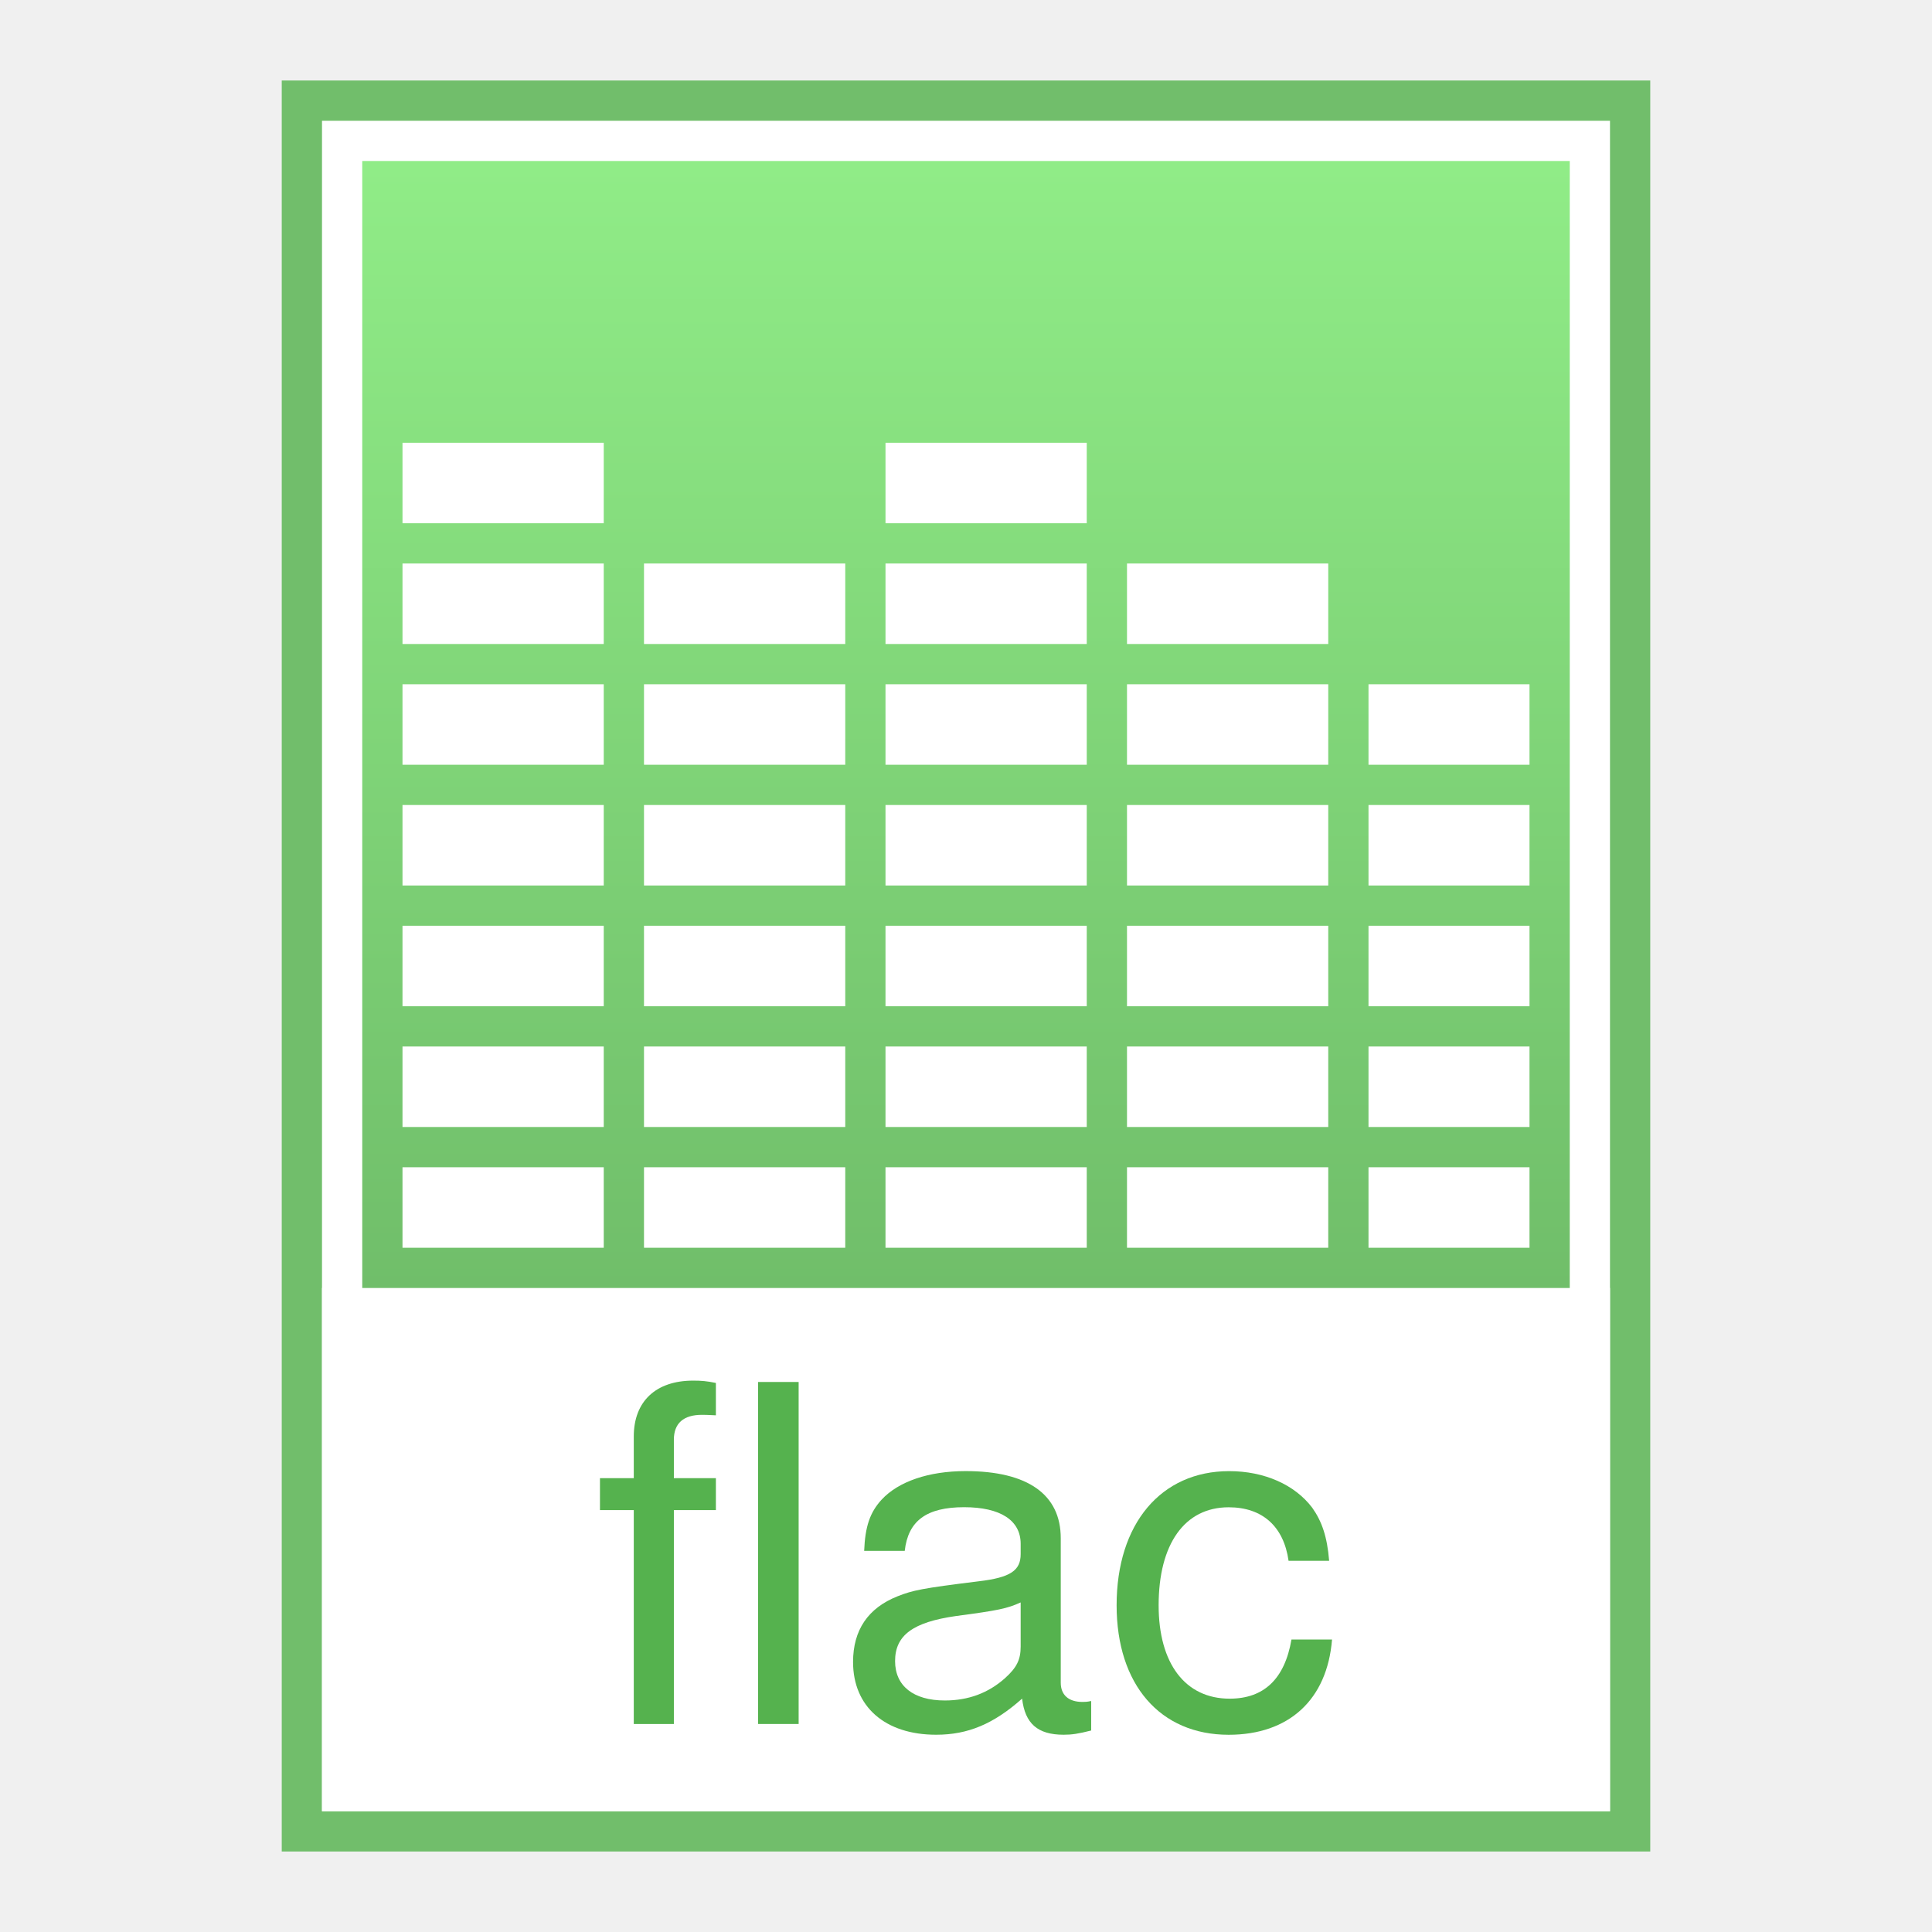
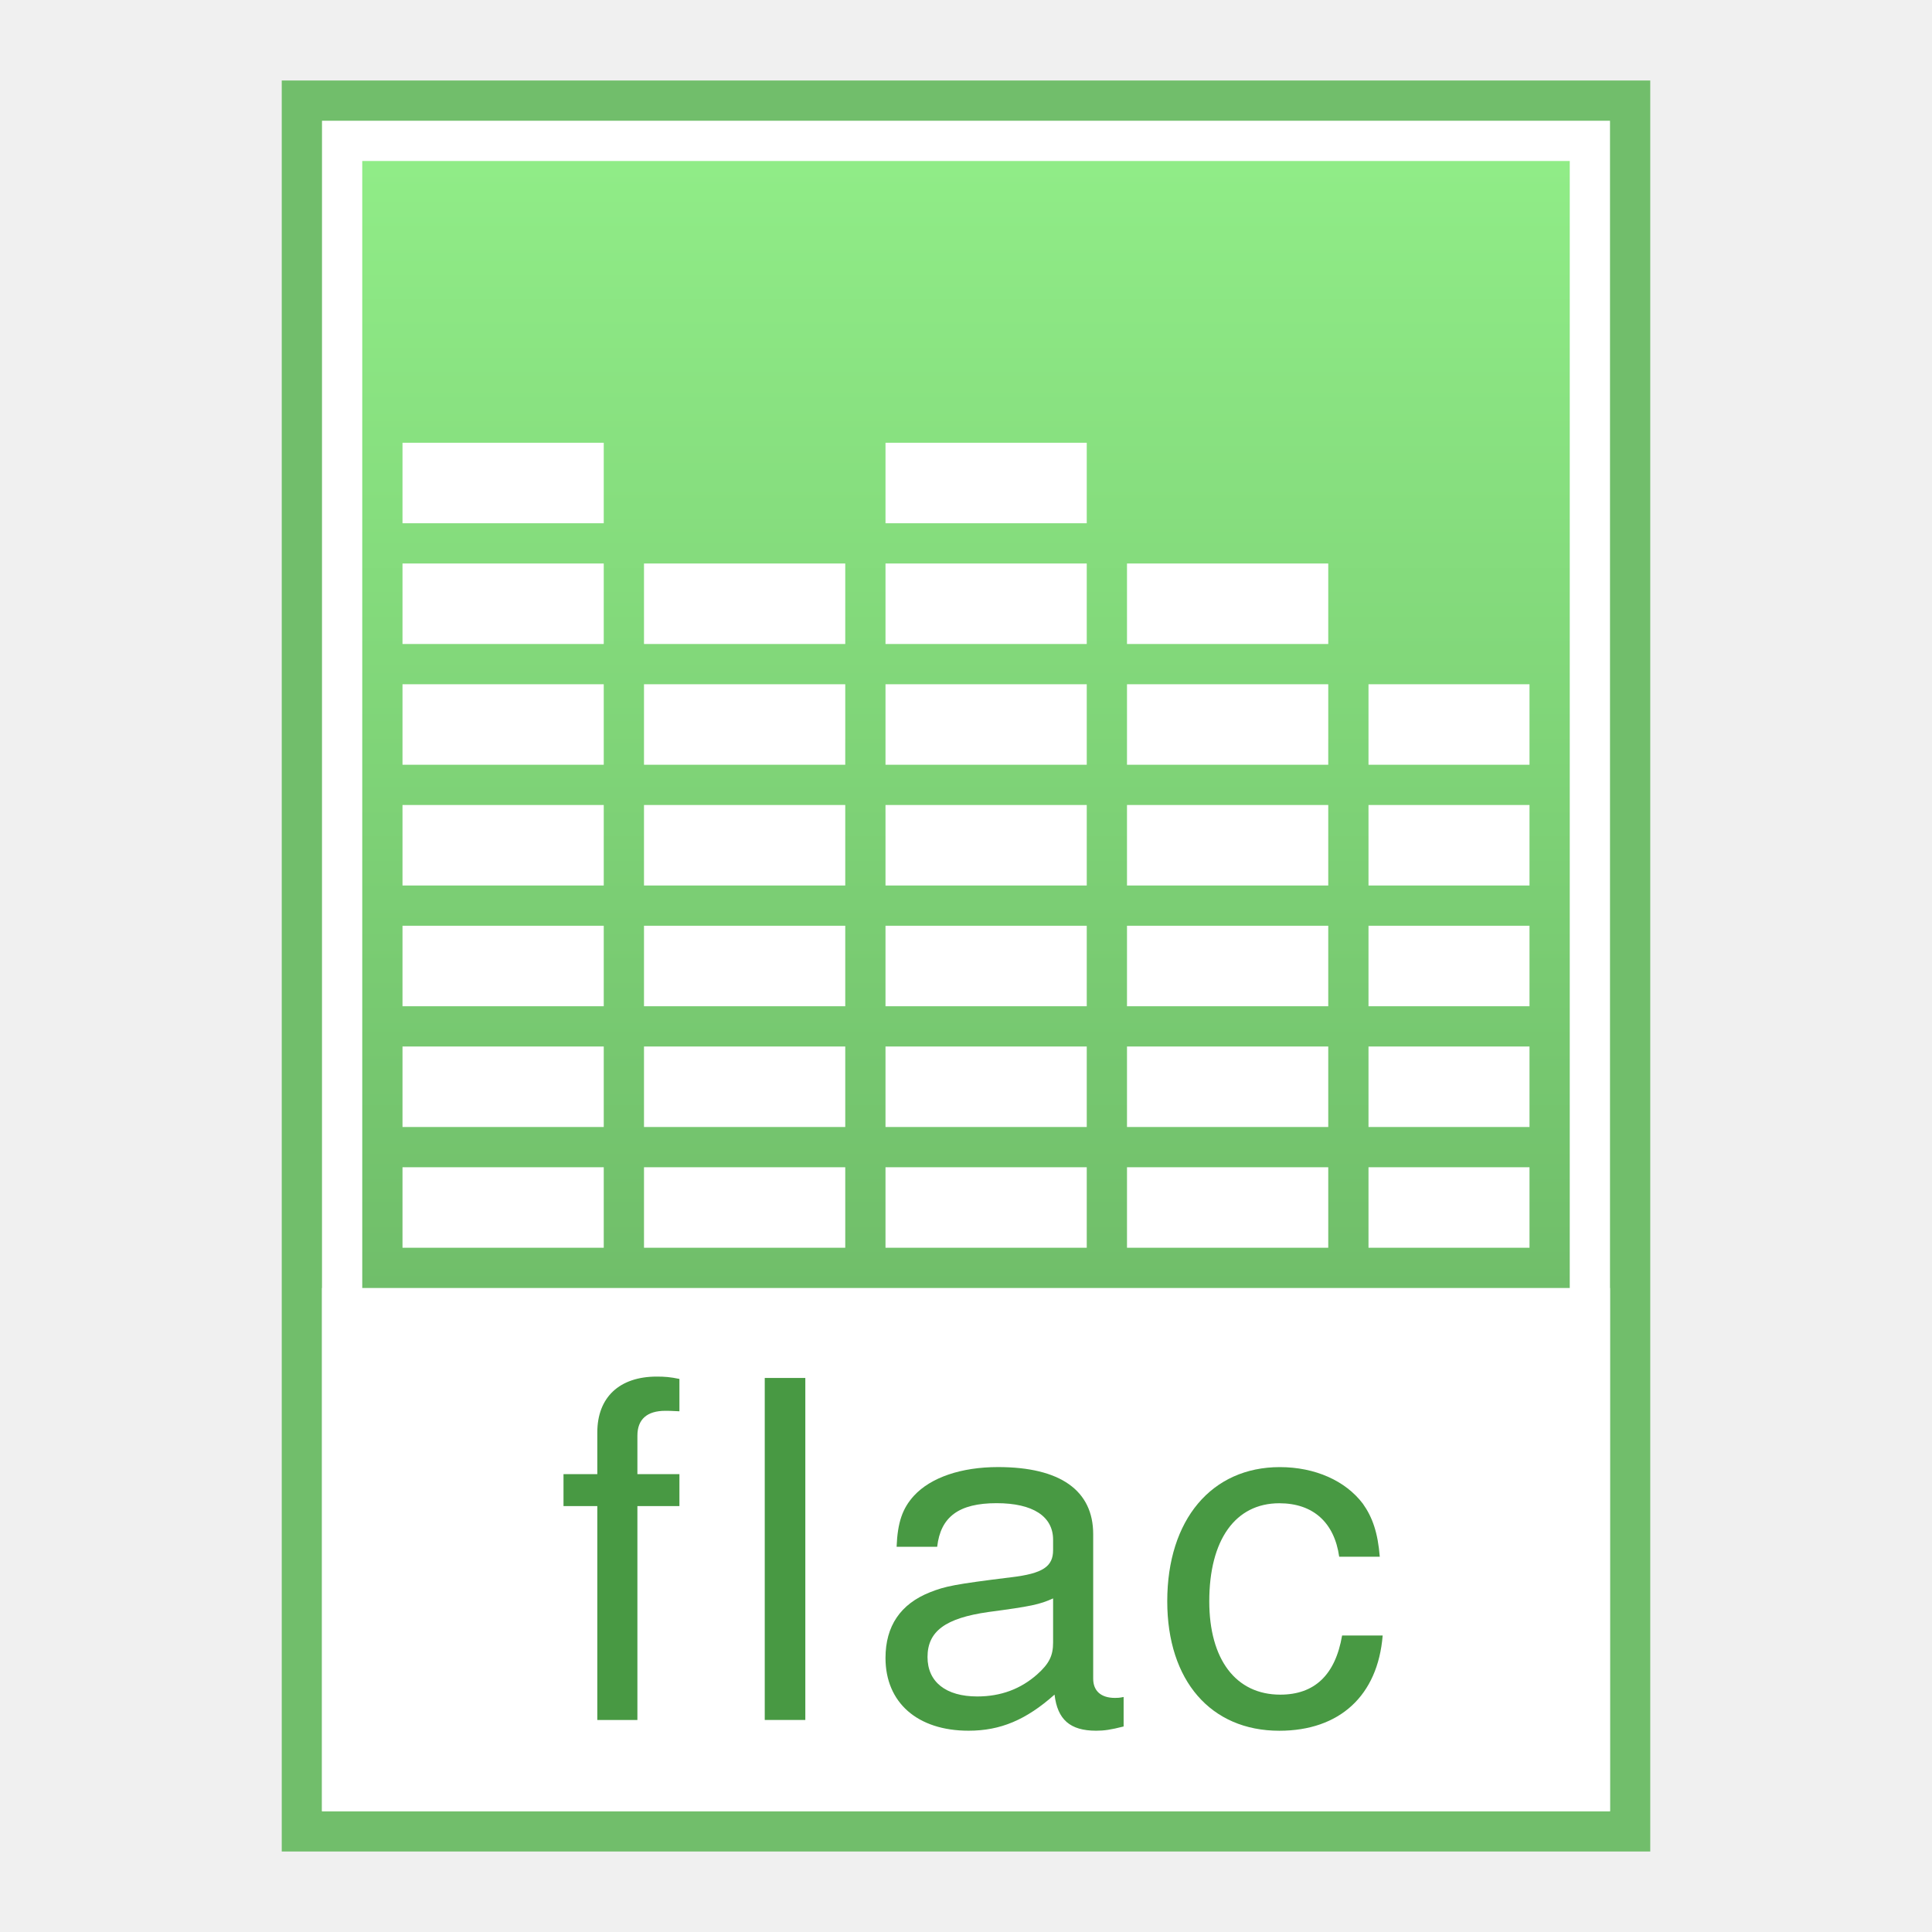
<svg xmlns="http://www.w3.org/2000/svg" xmlns:xlink="http://www.w3.org/1999/xlink" width="48" height="48" id="svg2" version="1.1">
  <defs id="defs4">
    <linearGradient y2="12.922" x2="18.229" y1="27.261" x1="18.229" gradientTransform="translate(-2.999999,1002.362)" gradientUnits="userSpaceOnUse" id="linearGradient4833" xlink:href="#linearGradient6557-63-4-7" />
    <linearGradient id="linearGradient6557-63-4-7">
      <stop style="stop-color:#ffffff;stop-opacity:1;" offset="0" id="stop6559-0-0-6" />
      <stop style="stop-color:#ffffff;stop-opacity:1" offset="1" id="stop6561-8-2-9" />
    </linearGradient>
    <linearGradient xlink:href="#linearGradient4132-8-9-8-16" id="linearGradient4307" gradientUnits="userSpaceOnUse" gradientTransform="matrix(0.8676471,0,0,0.9147288,50.11765,1007.618)" x1="-29.695" y1="44.701" x2="-29.695" y2="0.915" />
    <linearGradient id="linearGradient4132-8-9-8-16">
      <stop style="stop-color:#62aa5d;stop-opacity:1" offset="0" id="stop4134-65-4-7-06" />
      <stop style="stop-color:#90ec87;stop-opacity:1" offset="1" id="stop4136-9-6-7-92" />
    </linearGradient>
  </defs>
  <g id="layer1" transform="translate(0,-1004.362)">
    <rect style="fill:#71be6b;fill-opacity:1;stroke:none" id="rect4154-0-7-2-54" width="34" height="44" x="7" y="1006.362" />
    <rect y="1007.362" x="8" height="42" width="32" id="rect4150-2-0-8-77" style="fill:#ffffff;fill-opacity:1;stroke:none" />
    <rect style="fill:url(#linearGradient4307);fill-opacity:1;stroke:none" id="rect3362-9-8-1-60" width="30" height="40" x="9" y="1008.362" />
    <rect y="1036.362" x="8" height="13" width="32" id="rect4081-2-3-53" style="fill:#ffffff;fill-opacity:1;stroke:none" />
    <path style="fill:url(#linearGradient4833);fill-opacity:1;stroke:none" d="m 10,1015.362 0,2 5,0 0,-2 z m 12,0 0,2 5,0 0,-2 z m -12,3 0,2 5,0 0,-2 z m 6,0 0,2 5,0 0,-2 z m 6,0 0,2 5,0 0,-2 z m 6,0 0,2 5,0 0,-2 z m -18,3 0,2 5,0 0,-2 z m 6,0 0,2 5,0 0,-2 z m 6,0 0,2 5,0 0,-2 z m 6,0 0,2 5,0 0,-2 z m 6,0 0,2 4,0 0,-2 z m -24,3 0,2 5,0 0,-2 z m 6,0 0,2 5,0 0,-2 z m 6,0 0,2 5,0 0,-2 z m 6,0 0,2 5,0 0,-2 z m 6,0 0,2 4,0 0,-2 z m -24,3 0,2 5,0 0,-2 z m 6,0 0,2 5,0 0,-2 z m 6,0 0,2 5,0 0,-2 z m 6,0 0,2 5,0 0,-2 z m 6,0 0,2 4,0 0,-2 z m -24,3 0,2 5,0 0,-2 z m 6,0 0,2 5,0 0,-2 z m 6,0 0,2 5,0 0,-2 z m 6,0 0,2 5,0 0,-2 z m 6,0 0,2 4,0 0,-2 z m -24,3 0,2 5,0 0,-2 z m 6,0 0,2 5,0 0,-2 z m 6,0 0,2 5,0 0,-2 z m 6,0 0,2 5,0 0,-2 z m 6,0 0,2 4,0 0,-2 z" id="rect6093-6-2-7" />
-     <path style="font-style:normal;font-variant:normal;font-weight:normal;font-stretch:normal;font-size:12px;line-height:125%;font-family:'Nimbus Sans L';-inkscape-font-specification:'Nimbus Sans L';letter-spacing:0px;word-spacing:0px;fill:#55b24e;fill-opacity:1;stroke:none" d="m 17.786,1041.087 -1.044,0 0,-0.956 c 0,-0.408 0.24,-0.618 0.696,-0.618 0.084,0 0.12,0 0.348,0.012 l 0,-0.804 c -0.228,-0.047 -0.36,-0.058 -0.564,-0.058 -0.924,0 -1.476,0.513 -1.476,1.387 l 0,1.037 -0.84,0 0,0.793 0.84,0 0,5.315 0.996,0 0,-5.315 1.044,0 0,-0.793" id="path5624" />
-     <path style="font-style:normal;font-variant:normal;font-weight:normal;font-stretch:normal;font-size:12px;line-height:125%;font-family:'Nimbus Sans L';-inkscape-font-specification:'Nimbus Sans L';letter-spacing:0px;word-spacing:0px;fill:#55b24e;fill-opacity:1;stroke:none" d="m 19.842,1038.697 -1.008,0 0,8.497 1.008,0 0,-8.497" id="path5626" />
-     <path style="font-style:normal;font-variant:normal;font-weight:normal;font-stretch:normal;font-size:12px;line-height:125%;font-family:'Nimbus Sans L';-inkscape-font-specification:'Nimbus Sans L';letter-spacing:0px;word-spacing:0px;fill:#55b24e;fill-opacity:1;stroke:none" d="m 27.11,1046.623 c -0.108,0.023 -0.156,0.023 -0.216,0.023 -0.348,0 -0.54,-0.175 -0.54,-0.478 l 0,-3.59 c 0,-1.084 -0.816,-1.667 -2.364,-1.667 -0.912,0 -1.668,0.256 -2.088,0.711 -0.288,0.315 -0.408,0.664 -0.432,1.27 l 1.008,0 c 0.084,-0.746 0.54,-1.084 1.476,-1.084 0.9,0 1.404,0.326 1.404,0.909 l 0,0.256 c 0,0.408 -0.252,0.583 -1.044,0.676 -1.416,0.175 -1.632,0.222 -2.016,0.373 -0.732,0.291 -1.104,0.839 -1.104,1.632 0,1.107 0.792,1.807 2.064,1.807 0.792,0 1.428,-0.268 2.136,-0.897 0.072,0.618 0.384,0.897 1.032,0.897 0.204,0 0.36,-0.023 0.684,-0.105 l 0,-0.734 m -1.752,-1.352 c 0,0.326 -0.096,0.524 -0.396,0.792 -0.408,0.361 -0.9,0.548 -1.488,0.548 -0.78,0 -1.236,-0.361 -1.236,-0.979 0,-0.641 0.444,-0.967 1.512,-1.119 1.056,-0.14 1.272,-0.186 1.608,-0.338 l 0,1.096" id="path5628" />
-     <path style="font-style:normal;font-variant:normal;font-weight:normal;font-stretch:normal;font-size:12px;line-height:125%;font-family:'Nimbus Sans L';-inkscape-font-specification:'Nimbus Sans L';letter-spacing:0px;word-spacing:0px;fill:#55b24e;fill-opacity:1;stroke:none" d="m 33.022,1043.138 c -0.048,-0.595 -0.18,-0.979 -0.42,-1.317 -0.432,-0.571 -1.188,-0.909 -2.064,-0.909 -1.692,0 -2.796,1.305 -2.796,3.333 0,1.97 1.08,3.217 2.784,3.217 1.5,0 2.448,-0.874 2.568,-2.366 l -1.008,0 c -0.168,0.979 -0.684,1.469 -1.536,1.469 -1.104,0 -1.764,-0.874 -1.764,-2.319 0,-1.527 0.648,-2.436 1.74,-2.436 0.84,0 1.368,0.478 1.488,1.329 l 1.008,0" id="path5630" />
+     <path style="font-style:normal;font-variant:normal;font-weight:normal;font-stretch:normal;font-size:12px;line-height:125%;font-family:'Nimbus Sans L';-inkscape-font-specification:'Nimbus Sans L';letter-spacing:0px;word-spacing:0px;fill:#489943;fill-opacity:1;stroke:none" d="m 16.88,1040.987 -1.044,0 0,-0.956 c 0,-0.408 0.24,-0.618 0.696,-0.618 0.084,0 0.12,0 0.348,0.012 l 0,-0.804 c -0.228,-0.047 -0.36,-0.058 -0.564,-0.058 -0.924,0 -1.476,0.513 -1.476,1.387 l 0,1.037 -0.84,0 0,0.793 0.84,0 0,5.315 0.996,0 0,-5.315 1.044,0 0,-0.793" id="path5624" />
+     <path style="font-style:normal;font-variant:normal;font-weight:normal;font-stretch:normal;font-size:12px;line-height:125%;font-family:'Nimbus Sans L';-inkscape-font-specification:'Nimbus Sans L';letter-spacing:0px;word-spacing:0px;fill:#489943;fill-opacity:1;stroke:none" d="m 20.008,1038.597 -1.008,0 0,8.497 1.008,0 0,-8.497" id="path5626" />
+     <path style="font-style:normal;font-variant:normal;font-weight:normal;font-stretch:normal;font-size:12px;line-height:125%;font-family:'Nimbus Sans L';-inkscape-font-specification:'Nimbus Sans L';letter-spacing:0px;word-spacing:0px;fill:#489943;fill-opacity:1;stroke:none" d="m 27.916,1046.523 c -0.108,0.023 -0.156,0.023 -0.216,0.023 -0.348,0 -0.54,-0.175 -0.54,-0.478 l 0,-3.59 c 0,-1.084 -0.816,-1.667 -2.364,-1.667 -0.912,0 -1.668,0.256 -2.088,0.711 -0.288,0.315 -0.408,0.664 -0.432,1.27 l 1.008,0 c 0.084,-0.746 0.54,-1.084 1.476,-1.084 0.9,0 1.404,0.326 1.404,0.909 l 0,0.256 c 0,0.408 -0.252,0.583 -1.044,0.676 -1.416,0.175 -1.632,0.222 -2.016,0.373 -0.732,0.291 -1.104,0.839 -1.104,1.632 0,1.107 0.792,1.807 2.064,1.807 0.792,0 1.428,-0.268 2.136,-0.897 0.072,0.618 0.384,0.897 1.032,0.897 0.204,0 0.36,-0.023 0.684,-0.105 l 0,-0.734 m -1.752,-1.352 c 0,0.326 -0.096,0.524 -0.396,0.792 -0.408,0.361 -0.9,0.548 -1.488,0.548 -0.78,0 -1.236,-0.361 -1.236,-0.979 0,-0.641 0.444,-0.967 1.512,-1.119 1.056,-0.14 1.272,-0.186 1.608,-0.338 l 0,1.096" id="path5628" />
+     <path style="font-style:normal;font-variant:normal;font-weight:normal;font-stretch:normal;font-size:12px;line-height:125%;font-family:'Nimbus Sans L';-inkscape-font-specification:'Nimbus Sans L';letter-spacing:0px;word-spacing:0px;fill:#489943;fill-opacity:1;stroke:none" d="m 34.28,1043.038 c -0.048,-0.595 -0.18,-0.979 -0.42,-1.317 -0.432,-0.571 -1.188,-0.909 -2.064,-0.909 -1.692,0 -2.796,1.305 -2.796,3.333 0,1.97 1.08,3.217 2.784,3.217 1.5,0 2.448,-0.874 2.568,-2.366 l -1.008,0 c -0.168,0.979 -0.684,1.469 -1.536,1.469 -1.104,0 -1.764,-0.874 -1.764,-2.319 0,-1.527 0.648,-2.436 1.74,-2.436 0.84,0 1.368,0.478 1.488,1.329 l 1.008,0" id="path5630" />
  </g>
</svg>
